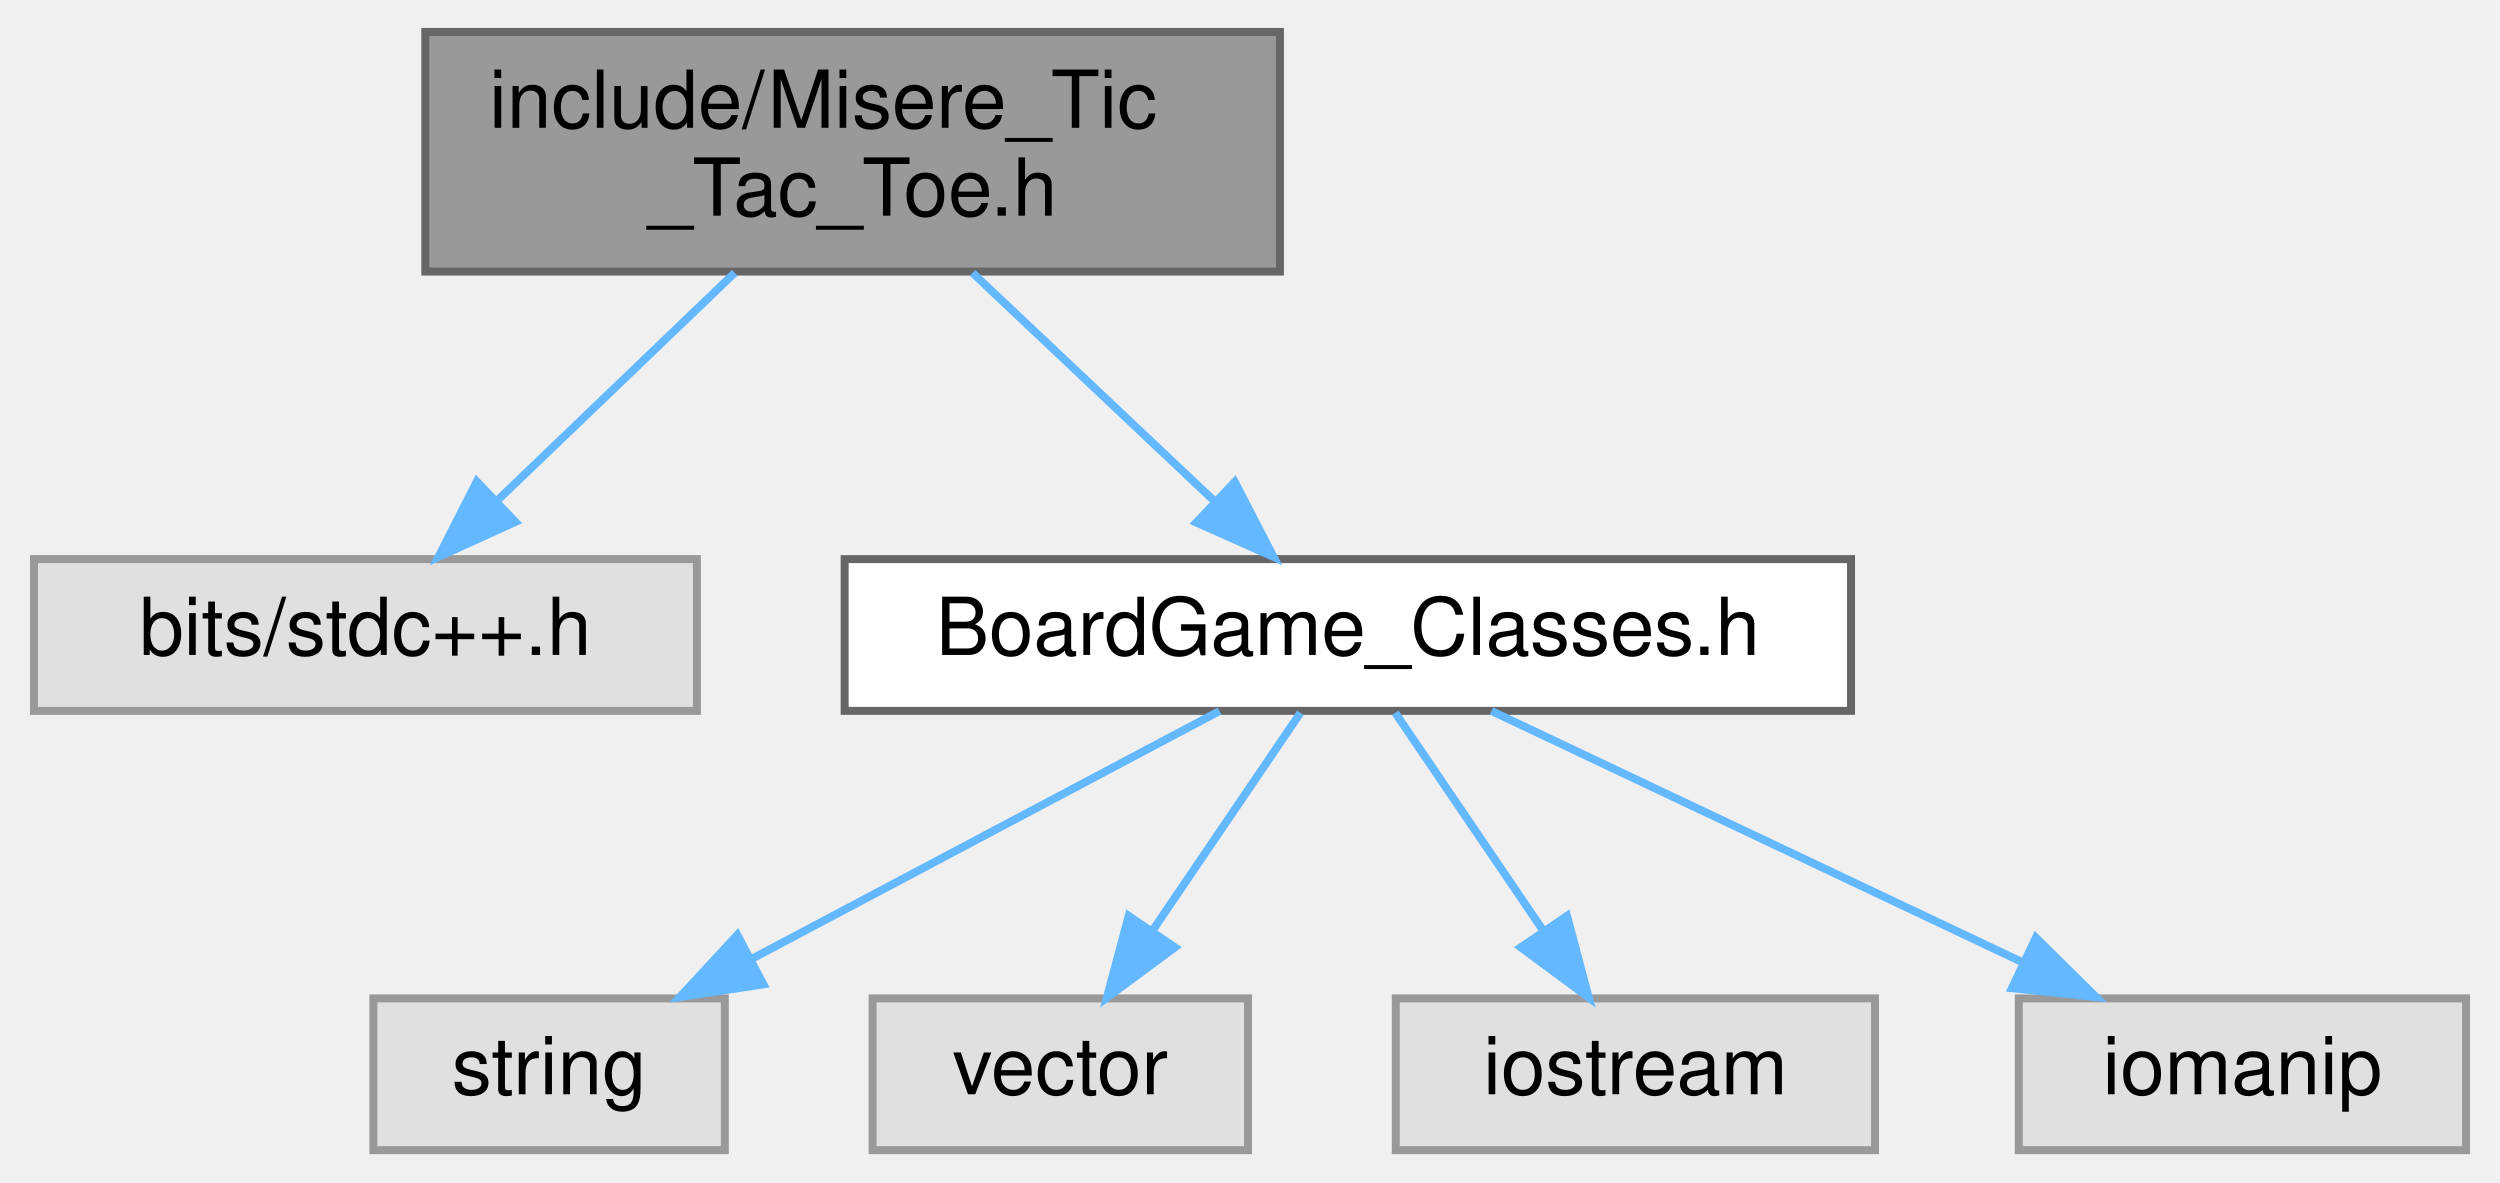
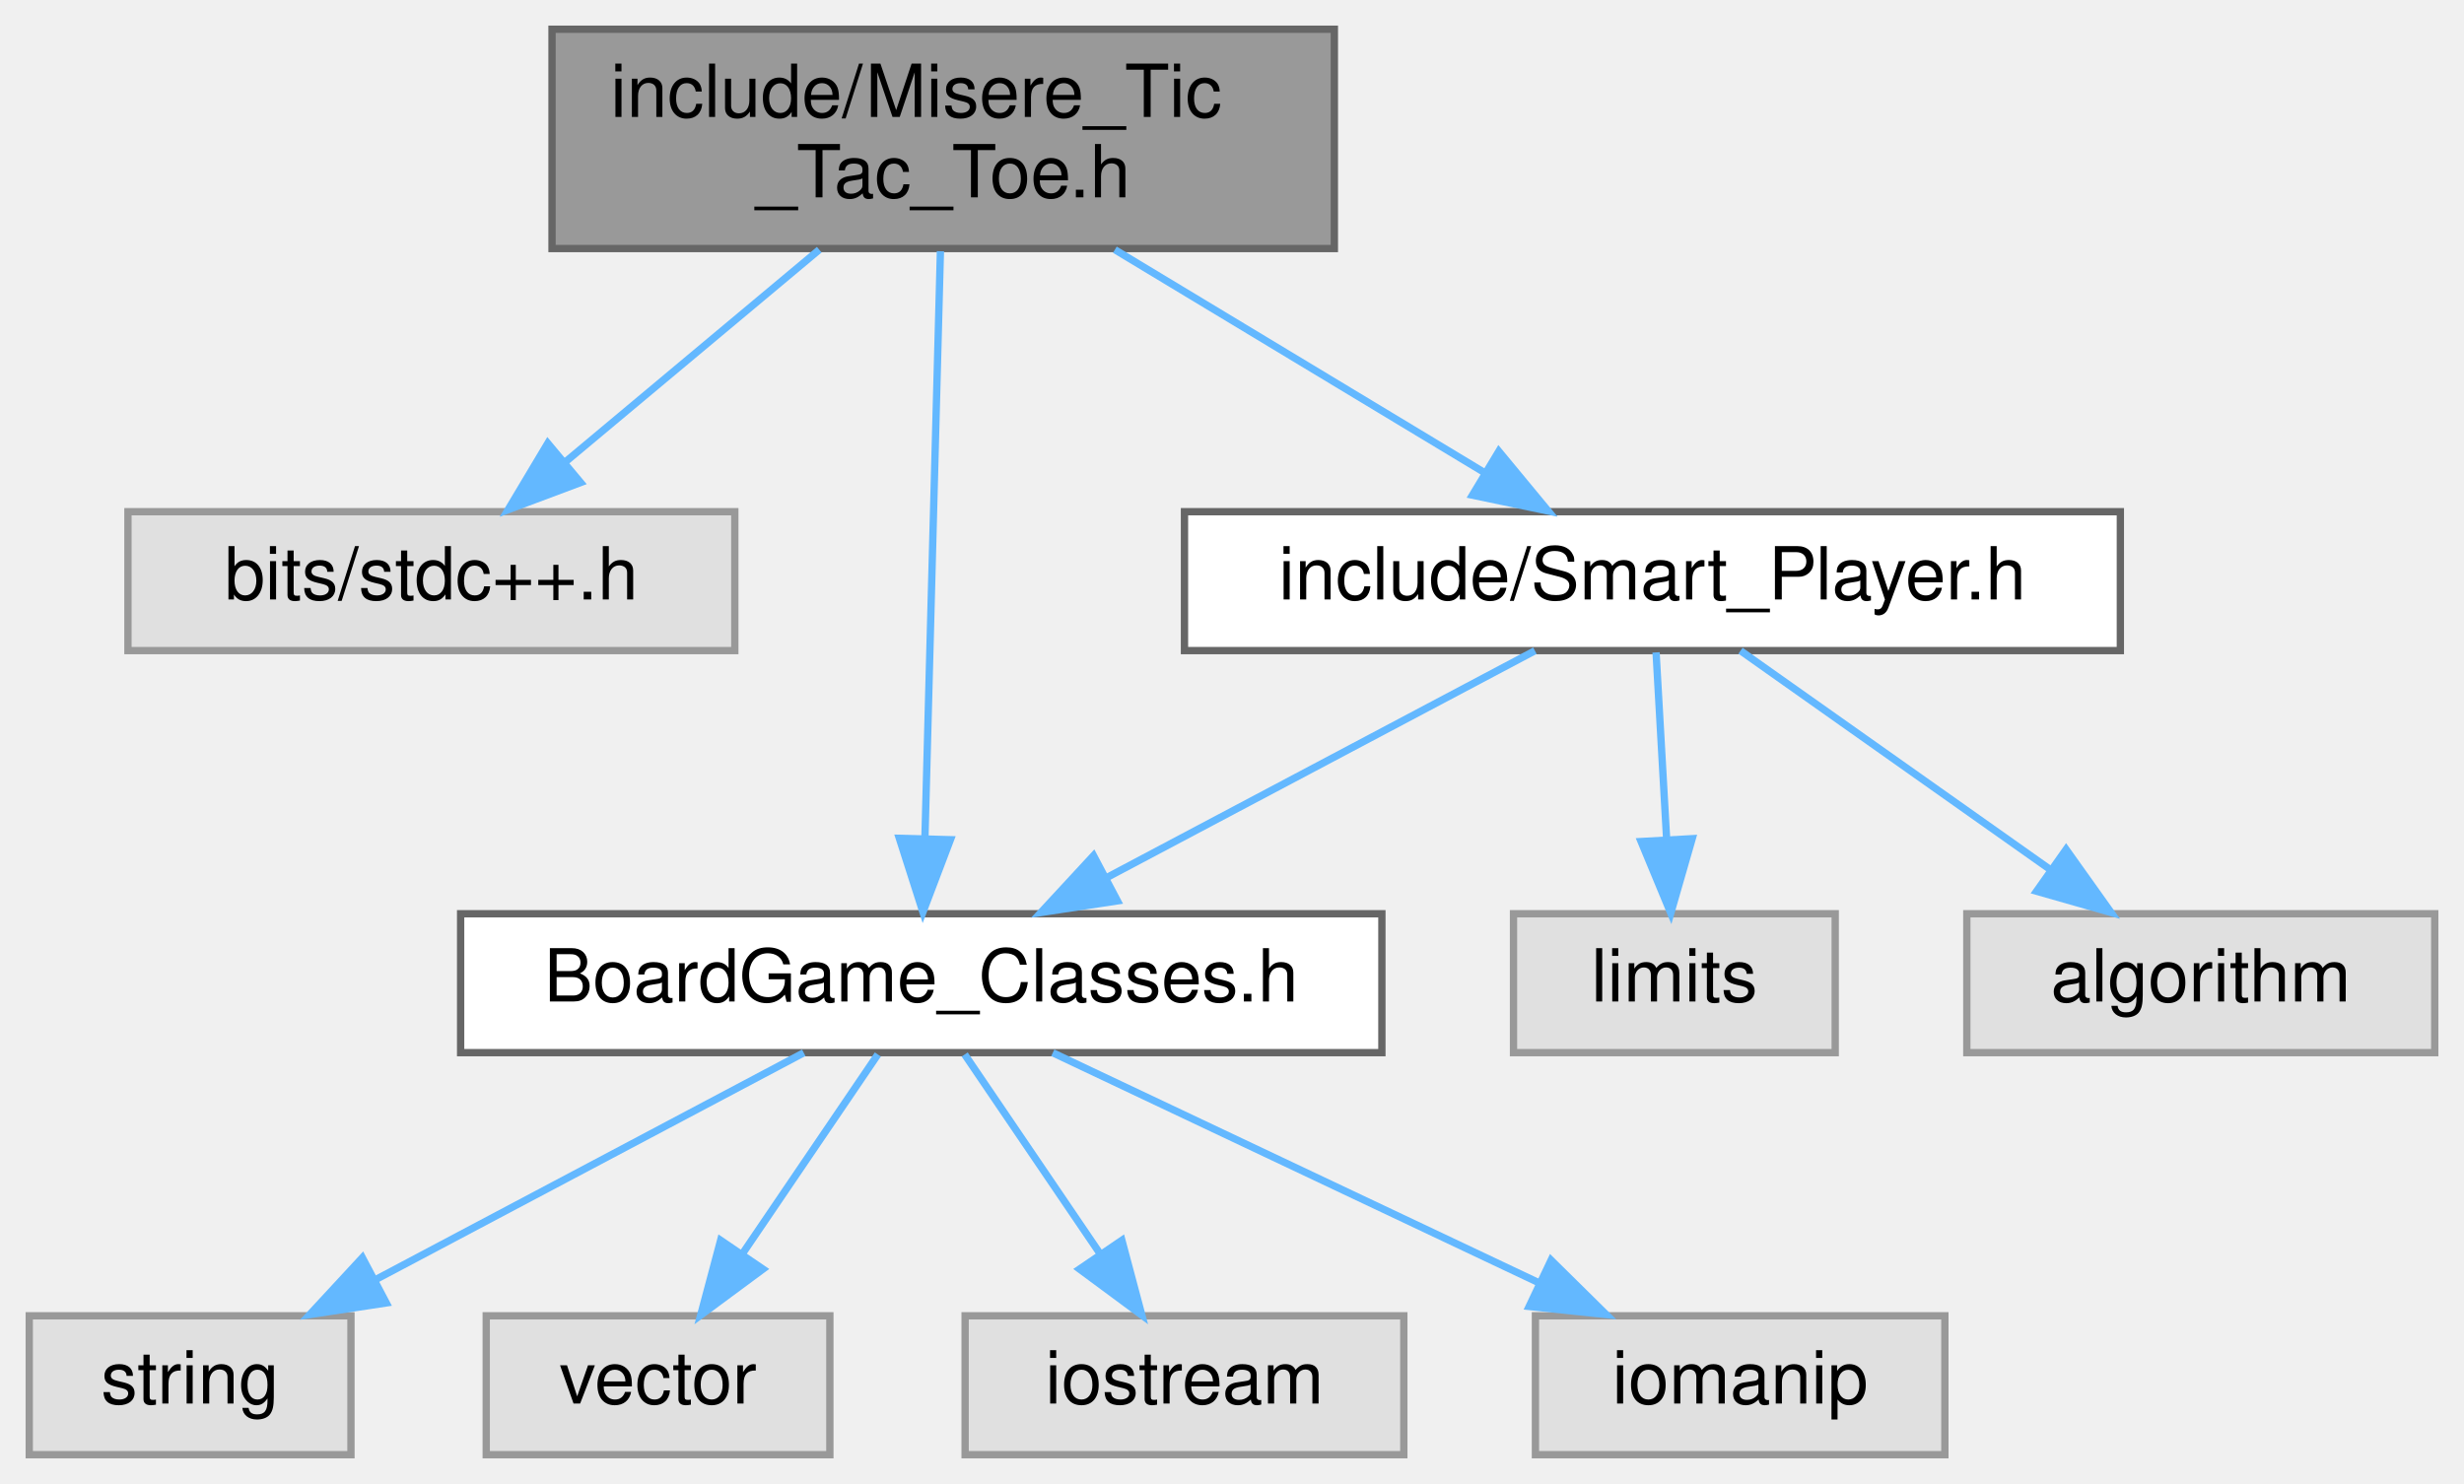
- <svg xmlns="http://www.w3.org/2000/svg" xmlns:xlink="http://www.w3.org/1999/xlink" width="313pt" height="148pt" viewBox="0.00 0.00 312.50 148.00">
-   <g id="graph0" class="graph" transform="scale(1 1) rotate(0) translate(4 144)">
+ <svg xmlns="http://www.w3.org/2000/svg" xmlns:xlink="http://www.w3.org/1999/xlink" width="337pt" height="203pt" viewBox="0.00 0.00 337.00 203.00">
+   <g id="graph0" class="graph" transform="scale(1 1) rotate(0) translate(4 199)">
    <g id="Node000001" class="node">
      <g id="a_Node000001">
        <a xlink:title="Defines the X-O (Tic-Tac-Toe) specific classes that extend the generic board game framework.">
-           <polygon fill="#999999" stroke="#666666" points="156,-140 49,-140 49,-110 156,-110 156,-140" />
-           <text text-anchor="start" x="57" y="-128" font-family="Helvetica,sans-Serif" font-size="10.00">include/Misere_Tic</text>
-           <text text-anchor="middle" x="102.5" y="-117" font-family="Helvetica,sans-Serif" font-size="10.00">_Tac_Toe.h</text>
+           <polygon fill="#999999" stroke="#666666" points="178.5,-195 71.5,-195 71.5,-165 178.5,-165 178.5,-195" />
+           <text text-anchor="start" x="79.5" y="-183" font-family="Helvetica,sans-Serif" font-size="10.00">include/Misere_Tic</text>
+           <text text-anchor="middle" x="125" y="-172" font-family="Helvetica,sans-Serif" font-size="10.00">_Tac_Toe.h</text>
        </a>
      </g>
    </g>
    <g id="Node000002" class="node">
      <g id="a_Node000002">
        <a xlink:title=" ">
-           <polygon fill="#e0e0e0" stroke="#999999" points="83,-74 0,-74 0,-55 83,-55 83,-74" />
-           <text text-anchor="middle" x="41.5" y="-62" font-family="Helvetica,sans-Serif" font-size="10.00">bits/stdc++.h</text>
+           <polygon fill="#e0e0e0" stroke="#999999" points="96.5,-129 13.5,-129 13.5,-110 96.5,-110 96.5,-129" />
+           <text text-anchor="middle" x="55" y="-117" font-family="Helvetica,sans-Serif" font-size="10.00">bits/stdc++.h</text>
        </a>
      </g>
    </g>
    <g id="edge1_Node000001_Node000002" class="edge">
      <g id="a_edge1_Node000001_Node000002">
        <a xlink:title=" ">
-           <path fill="none" stroke="#63b8ff" d="M87.73,-109.84C78.79,-101.26 67.36,-90.3 58.1,-81.42" />
-           <polygon fill="#63b8ff" stroke="#63b8ff" points="60.28,-78.66 50.64,-74.27 55.44,-83.71 60.28,-78.66" />
+           <path fill="none" stroke="#63b8ff" d="M108.05,-164.84C97.58,-156.09 84.14,-144.85 73.41,-135.88" />
+           <polygon fill="#63b8ff" stroke="#63b8ff" points="75.41,-132.99 65.49,-129.27 70.92,-138.36 75.41,-132.99" />
        </a>
      </g>
    </g>
    <g id="Node000003" class="node">
      <g id="a_Node000003">
        <a xlink:href="BoardGame__Classes_8h.html" target="_top" xlink:title=" ">
-           <polygon fill="white" stroke="#666666" points="227.5,-74 101.5,-74 101.5,-55 227.5,-55 227.5,-74" />
-           <text text-anchor="middle" x="164.5" y="-62" font-family="Helvetica,sans-Serif" font-size="10.00">BoardGame_Classes.h</text>
+           <polygon fill="white" stroke="#666666" points="185,-74 59,-74 59,-55 185,-55 185,-74" />
+           <text text-anchor="middle" x="122" y="-62" font-family="Helvetica,sans-Serif" font-size="10.00">BoardGame_Classes.h</text>
        </a>
      </g>
    </g>
    <g id="edge2_Node000001_Node000003" class="edge">
      <g id="a_edge2_Node000001_Node000003">
        <a xlink:title=" ">
-           <path fill="none" stroke="#63b8ff" d="M117.51,-109.84C126.69,-101.17 138.45,-90.08 147.91,-81.15" />
-           <polygon fill="#63b8ff" stroke="#63b8ff" points="150.34,-83.67 155.21,-74.27 145.53,-78.58 150.34,-83.67" />
+           <path fill="none" stroke="#63b8ff" d="M124.62,-164.63C124.08,-144.21 123.09,-106.81 122.5,-84.24" />
+           <polygon fill="#63b8ff" stroke="#63b8ff" points="125.99,-84.13 122.23,-74.23 119,-84.32 125.99,-84.13" />
+         </a>
+       </g>
+     </g>
+     <g id="Node000008" class="node">
+       <g id="a_Node000008">
+         <a xlink:href="Smart__Player_8h.html" target="_top" xlink:title=" ">
+           <polygon fill="white" stroke="#666666" points="286,-129 158,-129 158,-110 286,-110 286,-129" />
+           <text text-anchor="middle" x="222" y="-117" font-family="Helvetica,sans-Serif" font-size="10.00">include/Smart_Player.h</text>
+         </a>
+       </g>
+     </g>
+     <g id="edge7_Node000001_Node000008" class="edge">
+       <g id="a_edge7_Node000001_Node000008">
+         <a xlink:title=" ">
+           <path fill="none" stroke="#63b8ff" d="M148.48,-164.84C163.8,-155.6 183.71,-143.59 198.95,-134.4" />
+           <polygon fill="#63b8ff" stroke="#63b8ff" points="200.99,-137.26 207.75,-129.09 197.38,-131.26 200.99,-137.26" />
        </a>
      </g>
    </g>
    <g id="Node000004" class="node">
      <g id="a_Node000004">
        <a xlink:title=" ">
-           <polygon fill="#e0e0e0" stroke="#999999" points="86.5,-19 42.5,-19 42.5,0 86.5,0 86.5,-19" />
-           <text text-anchor="middle" x="64.5" y="-7" font-family="Helvetica,sans-Serif" font-size="10.00">string</text>
+           <polygon fill="#e0e0e0" stroke="#999999" points="44,-19 0,-19 0,0 44,0 44,-19" />
+           <text text-anchor="middle" x="22" y="-7" font-family="Helvetica,sans-Serif" font-size="10.00">string</text>
        </a>
      </g>
    </g>
    <g id="edge3_Node000003_Node000004" class="edge">
      <g id="a_edge3_Node000003_Node000004">
        <a xlink:title=" ">
-           <path fill="none" stroke="#63b8ff" d="M148.43,-54.98C132.64,-46.61 108.28,-33.7 89.87,-23.95" />
-           <polygon fill="#63b8ff" stroke="#63b8ff" points="91.33,-20.76 80.86,-19.17 88.06,-26.95 91.33,-20.76" />
+           <path fill="none" stroke="#63b8ff" d="M105.93,-54.98C90.14,-46.61 65.78,-33.7 47.37,-23.95" />
+           <polygon fill="#63b8ff" stroke="#63b8ff" points="48.83,-20.76 38.36,-19.17 45.56,-26.95 48.83,-20.76" />
        </a>
      </g>
    </g>
    <g id="Node000005" class="node">
      <g id="a_Node000005">
        <a xlink:title=" ">
-           <polygon fill="#e0e0e0" stroke="#999999" points="152,-19 105,-19 105,0 152,0 152,-19" />
-           <text text-anchor="middle" x="128.5" y="-7" font-family="Helvetica,sans-Serif" font-size="10.00">vector</text>
+           <polygon fill="#e0e0e0" stroke="#999999" points="109.5,-19 62.5,-19 62.5,0 109.5,0 109.5,-19" />
+           <text text-anchor="middle" x="86" y="-7" font-family="Helvetica,sans-Serif" font-size="10.00">vector</text>
        </a>
      </g>
    </g>
    <g id="edge4_Node000003_Node000005" class="edge">
      <g id="a_edge4_Node000003_Node000005">
        <a xlink:title=" ">
-           <path fill="none" stroke="#63b8ff" d="M158.56,-54.75C153.52,-47.34 146.16,-36.5 139.99,-27.41" />
-           <polygon fill="#63b8ff" stroke="#63b8ff" points="142.85,-25.39 134.33,-19.09 137.06,-29.33 142.85,-25.39" />
+           <path fill="none" stroke="#63b8ff" d="M116.06,-54.75C111.02,-47.34 103.66,-36.5 97.49,-27.41" />
+           <polygon fill="#63b8ff" stroke="#63b8ff" points="100.35,-25.39 91.83,-19.09 94.56,-29.33 100.35,-25.39" />
        </a>
      </g>
    </g>
    <g id="Node000006" class="node">
      <g id="a_Node000006">
        <a xlink:title=" ">
-           <polygon fill="#e0e0e0" stroke="#999999" points="230.5,-19 170.5,-19 170.5,0 230.5,0 230.5,-19" />
-           <text text-anchor="middle" x="200.5" y="-7" font-family="Helvetica,sans-Serif" font-size="10.00">iostream</text>
+           <polygon fill="#e0e0e0" stroke="#999999" points="188,-19 128,-19 128,0 188,0 188,-19" />
+           <text text-anchor="middle" x="158" y="-7" font-family="Helvetica,sans-Serif" font-size="10.00">iostream</text>
        </a>
      </g>
    </g>
    <g id="edge5_Node000003_Node000006" class="edge">
      <g id="a_edge5_Node000003_Node000006">
        <a xlink:title=" ">
-           <path fill="none" stroke="#63b8ff" d="M170.44,-54.75C175.48,-47.34 182.84,-36.5 189.01,-27.41" />
-           <polygon fill="#63b8ff" stroke="#63b8ff" points="191.94,-29.33 194.67,-19.09 186.15,-25.39 191.94,-29.33" />
+           <path fill="none" stroke="#63b8ff" d="M127.94,-54.75C132.98,-47.34 140.34,-36.5 146.51,-27.41" />
+           <polygon fill="#63b8ff" stroke="#63b8ff" points="149.44,-29.33 152.17,-19.09 143.65,-25.39 149.44,-29.33" />
        </a>
      </g>
    </g>
    <g id="Node000007" class="node">
      <g id="a_Node000007">
        <a xlink:title=" ">
-           <polygon fill="#e0e0e0" stroke="#999999" points="304.5,-19 248.5,-19 248.5,0 304.5,0 304.5,-19" />
-           <text text-anchor="middle" x="276.5" y="-7" font-family="Helvetica,sans-Serif" font-size="10.00">iomanip</text>
+           <polygon fill="#e0e0e0" stroke="#999999" points="262,-19 206,-19 206,0 262,0 262,-19" />
+           <text text-anchor="middle" x="234" y="-7" font-family="Helvetica,sans-Serif" font-size="10.00">iomanip</text>
        </a>
      </g>
    </g>
    <g id="edge6_Node000003_Node000007" class="edge">
      <g id="a_edge6_Node000003_Node000007">
        <a xlink:title=" ">
-           <path fill="none" stroke="#63b8ff" d="M182.49,-54.98C200.43,-46.5 228.22,-33.35 248.93,-23.54" />
-           <polygon fill="#63b8ff" stroke="#63b8ff" points="250.64,-26.61 258.18,-19.17 247.64,-20.28 250.64,-26.61" />
+           <path fill="none" stroke="#63b8ff" d="M139.99,-54.98C157.93,-46.5 185.72,-33.35 206.43,-23.54" />
+           <polygon fill="#63b8ff" stroke="#63b8ff" points="208.14,-26.61 215.68,-19.17 205.14,-20.28 208.14,-26.61" />
+         </a>
+       </g>
+     </g>
+     <g id="edge8_Node000008_Node000003" class="edge">
+       <g id="a_edge8_Node000008_Node000003">
+         <a xlink:title=" ">
+           <path fill="none" stroke="#63b8ff" d="M205.93,-109.98C190.14,-101.61 165.78,-88.7 147.37,-78.95" />
+           <polygon fill="#63b8ff" stroke="#63b8ff" points="148.83,-75.76 138.36,-74.17 145.56,-81.95 148.83,-75.76" />
+         </a>
+       </g>
+     </g>
+     <g id="Node000009" class="node">
+       <g id="a_Node000009">
+         <a xlink:title=" ">
+           <polygon fill="#e0e0e0" stroke="#999999" points="247,-74 203,-74 203,-55 247,-55 247,-74" />
+           <text text-anchor="middle" x="225" y="-62" font-family="Helvetica,sans-Serif" font-size="10.00">limits</text>
+         </a>
+       </g>
+     </g>
+     <g id="edge9_Node000008_Node000009" class="edge">
+       <g id="a_edge9_Node000008_Node000009">
+         <a xlink:title=" ">
+           <path fill="none" stroke="#63b8ff" d="M222.5,-109.75C222.89,-102.8 223.45,-92.85 223.95,-84.13" />
+           <polygon fill="#63b8ff" stroke="#63b8ff" points="227.44,-84.27 224.51,-74.09 220.45,-83.88 227.44,-84.27" />
+         </a>
+       </g>
+     </g>
+     <g id="Node000010" class="node">
+       <g id="a_Node000010">
+         <a xlink:title=" ">
+           <polygon fill="#e0e0e0" stroke="#999999" points="329,-74 265,-74 265,-55 329,-55 329,-74" />
+           <text text-anchor="middle" x="297" y="-62" font-family="Helvetica,sans-Serif" font-size="10.00">algorithm</text>
+         </a>
+       </g>
+     </g>
+     <g id="edge10_Node000008_Node000010" class="edge">
+       <g id="a_edge10_Node000008_Node000010">
+         <a xlink:title=" ">
+           <path fill="none" stroke="#63b8ff" d="M234.05,-109.98C245.46,-101.92 262.83,-89.65 276.43,-80.03" />
+           <polygon fill="#63b8ff" stroke="#63b8ff" points="278.58,-82.8 284.73,-74.17 274.54,-77.08 278.58,-82.8" />
        </a>
      </g>
    </g>
  </g>
</svg>
